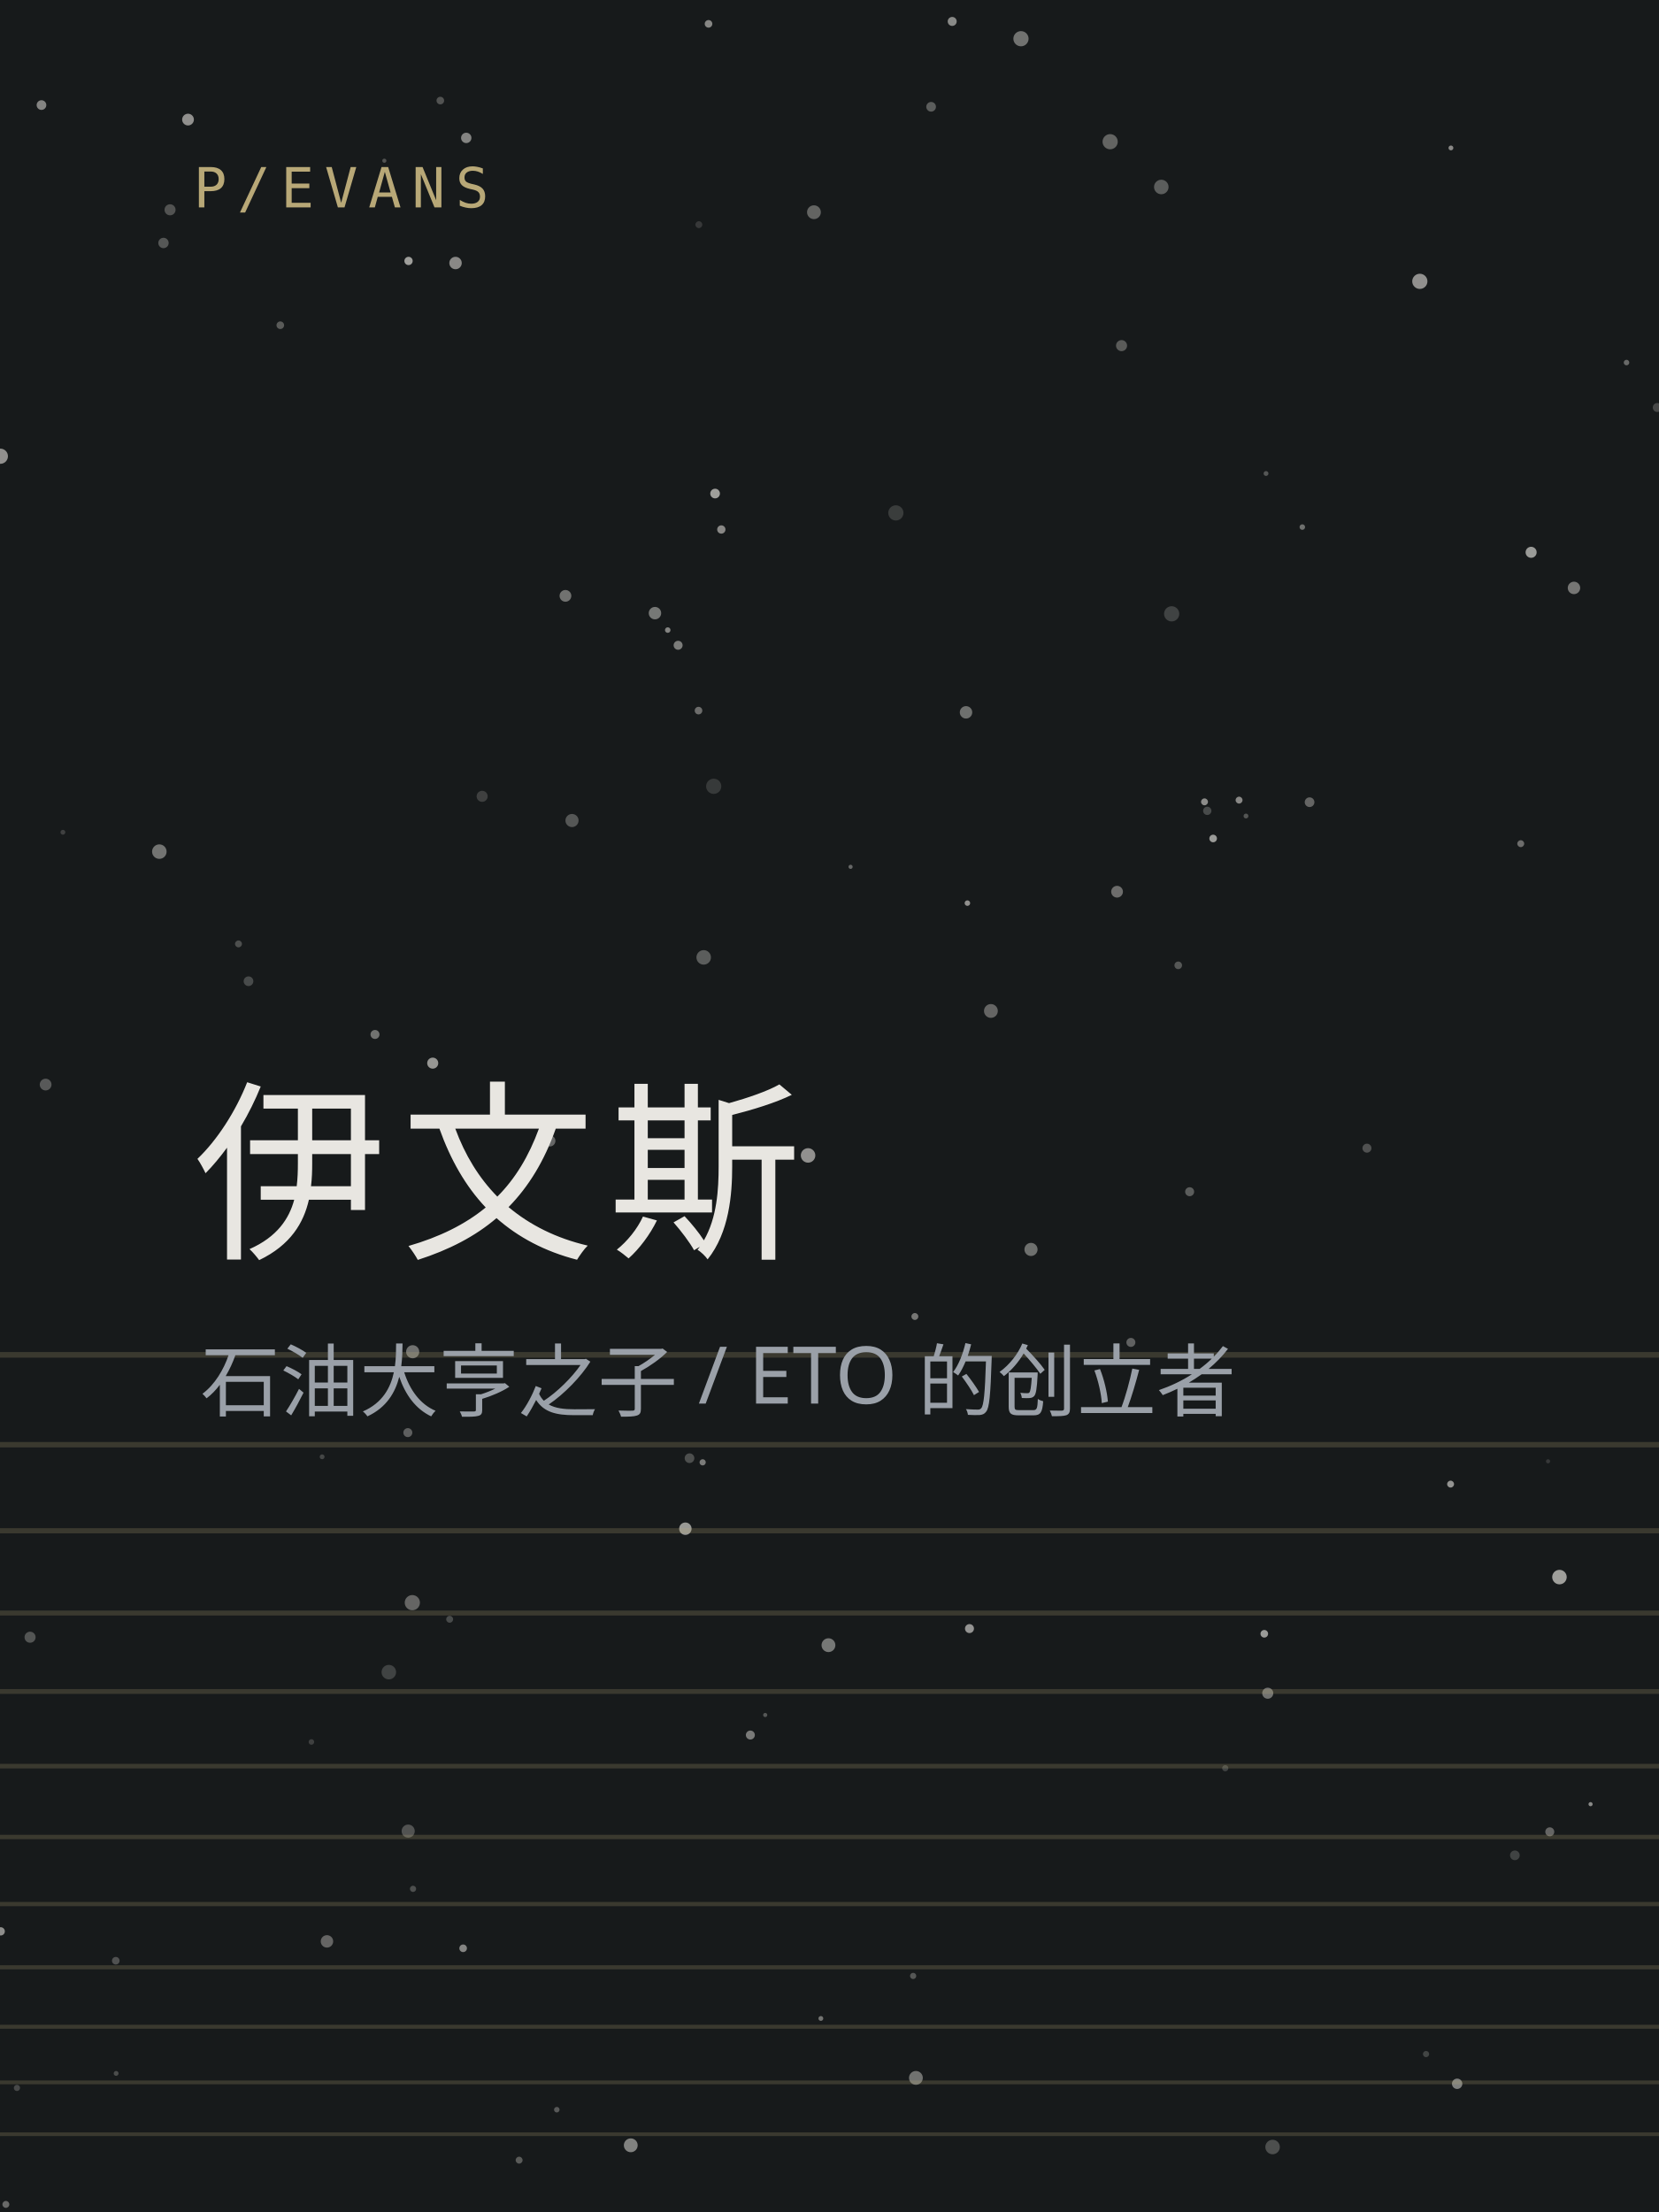
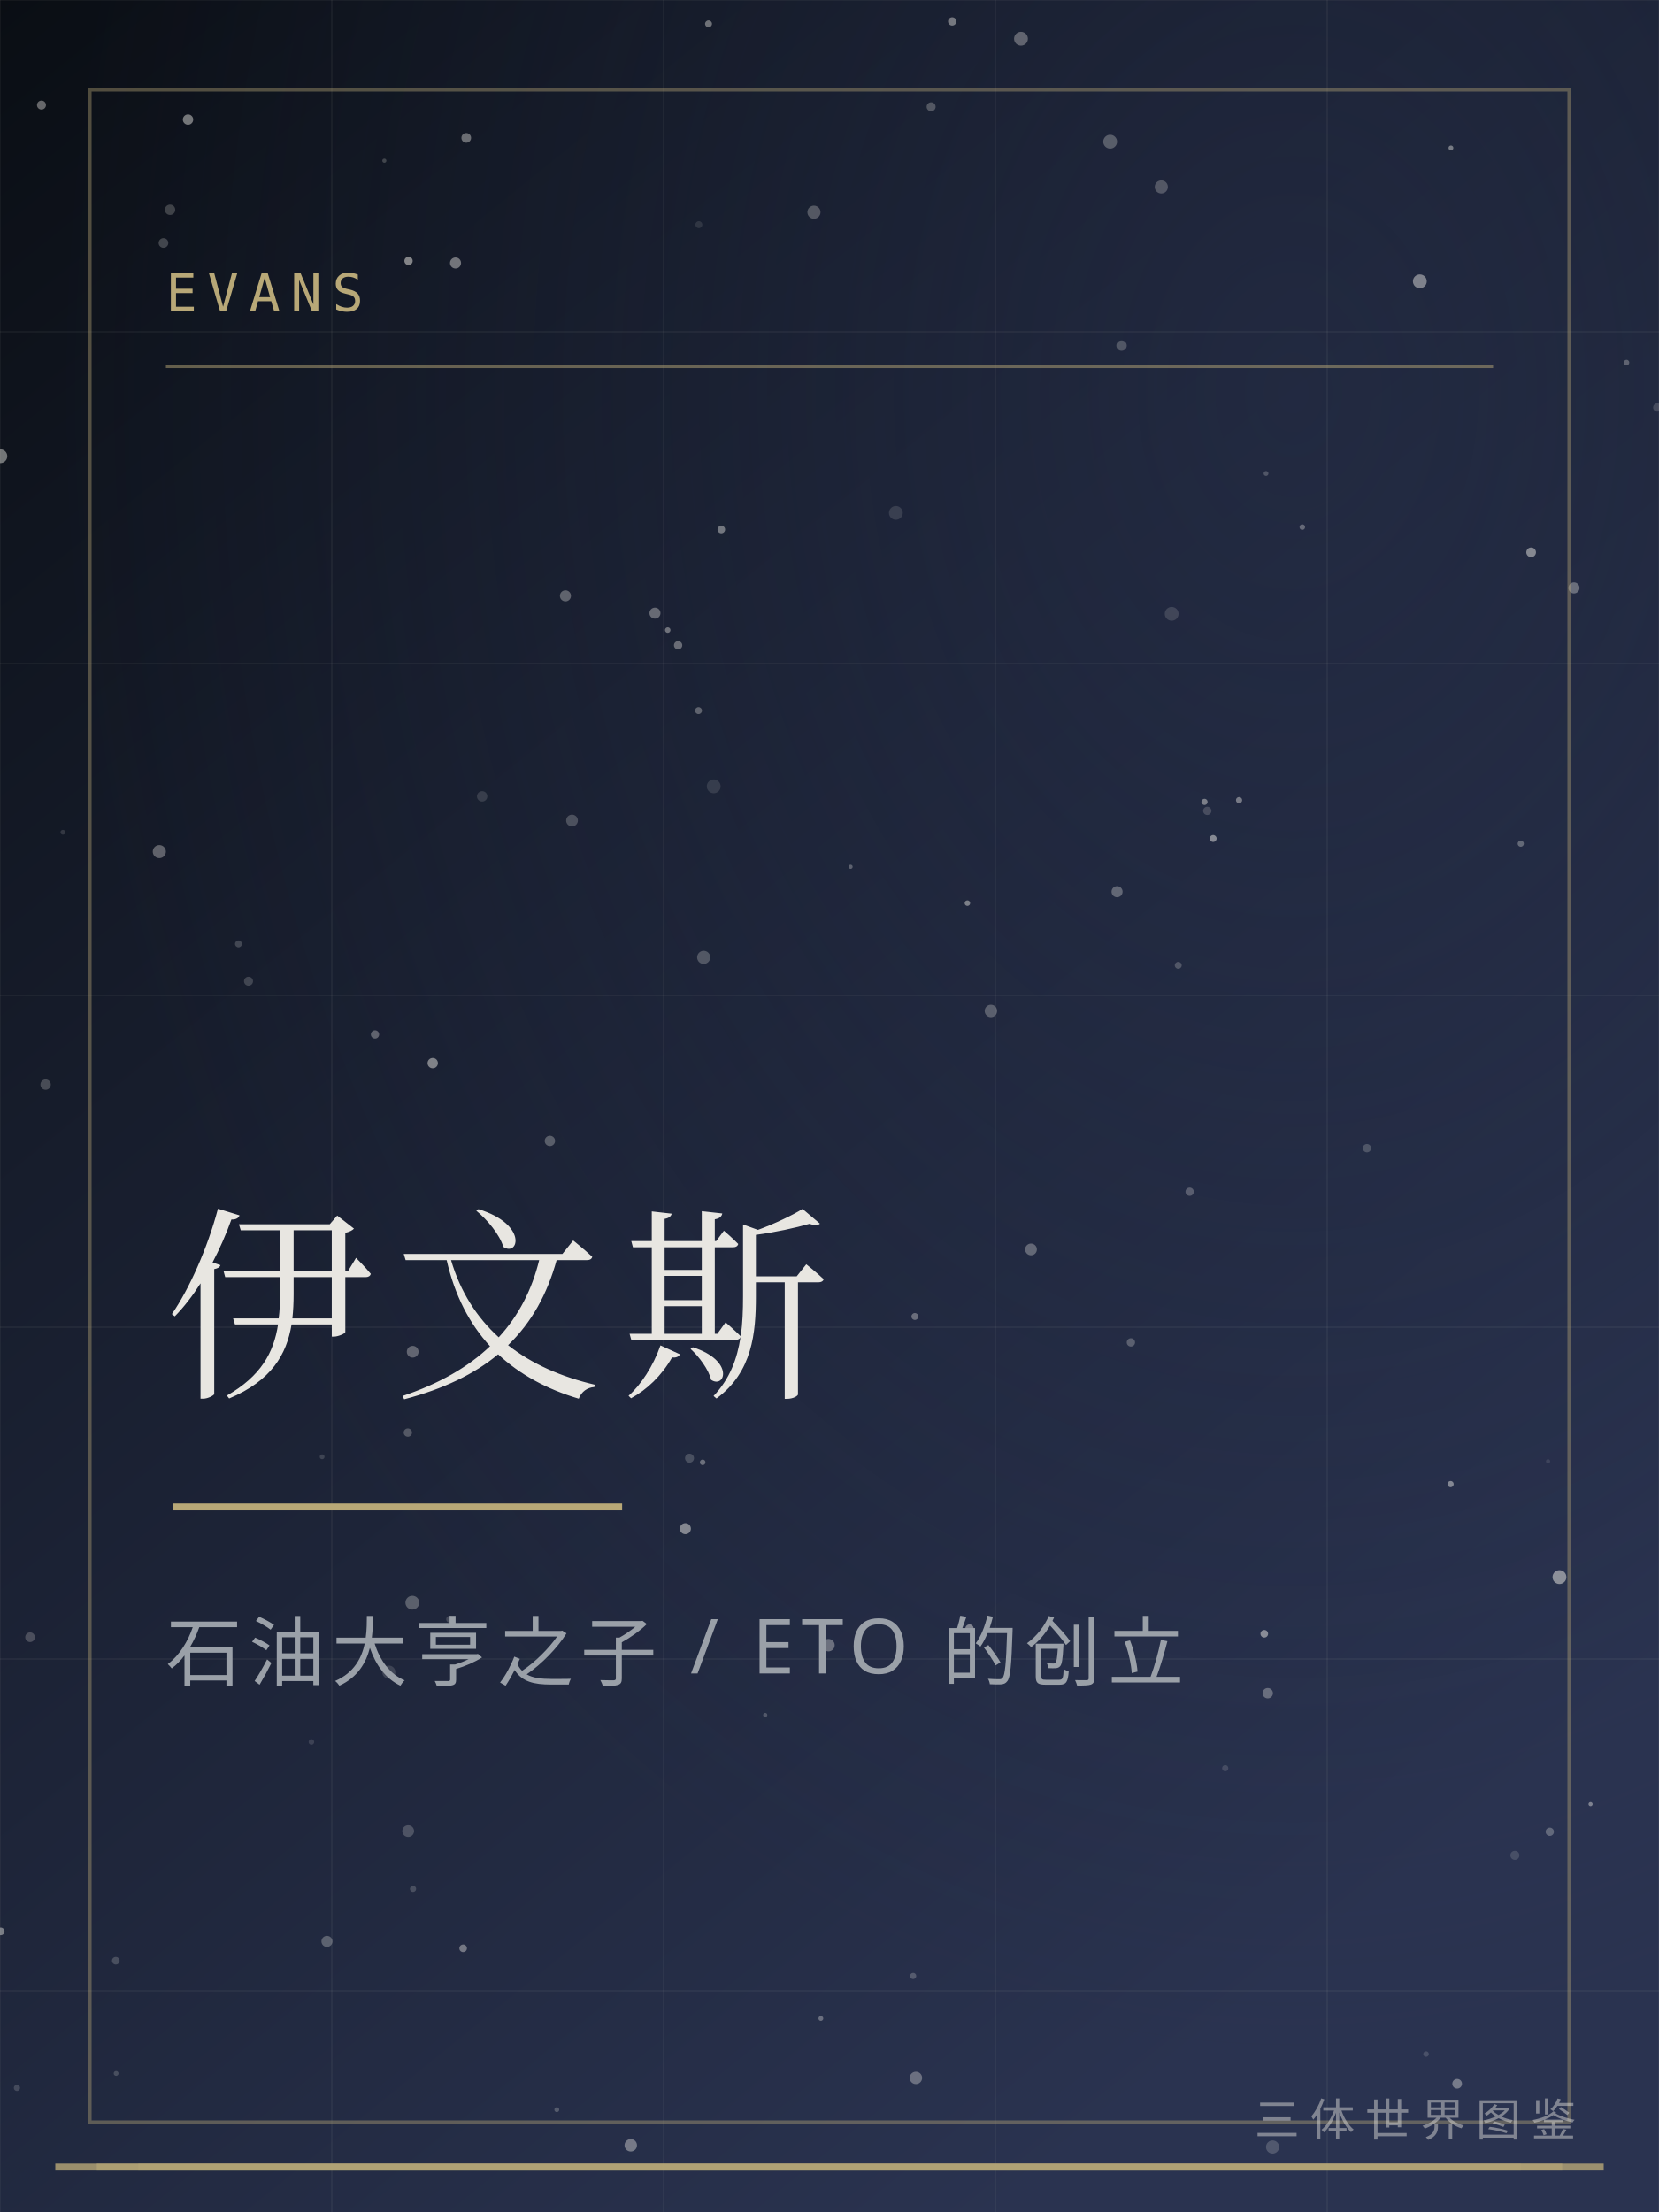
<svg xmlns="http://www.w3.org/2000/svg" width="480" height="640" viewBox="0 0 480 640">
-   <rect width="480" height="640" fill="#0a0e14" />
-   <rect width="480" height="640" fill="#b8a877" opacity="0.08" />
-   <circle cx="165.5" cy="237.4" r="1.9" fill="#e8e6e1" opacity="0.30" />
-   <circle cx="93.2" cy="421.5" r="0.7" fill="#e8e6e1" opacity="0.22" />
-   <circle cx="139.5" cy="230.4" r="1.6" fill="#e8e6e1" opacity="0.19" />
-   <circle cx="18.2" cy="240.8" r="0.7" fill="#e8e6e1" opacity="0.19" />
-   <circle cx="33.6" cy="599.9" r="0.7" fill="#e8e6e1" opacity="0.25" />
-   <circle cx="193.2" cy="182.3" r="0.8" fill="#e8e6e1" opacity="0.52" />
-   <circle cx="321.2" cy="41.0" r="2.2" fill="#e8e6e1" opacity="0.36" />
-   <circle cx="323.2" cy="258.0" r="1.7" fill="#e8e6e1" opacity="0.41" />
-   <circle cx="239.7" cy="476.0" r="2.0" fill="#e8e6e1" opacity="0.46" />
-   <circle cx="221.4" cy="496.2" r="0.6" fill="#e8e6e1" opacity="0.30" />
-   <circle cx="118.1" cy="529.8" r="1.9" fill="#e8e6e1" opacity="0.28" />
-   <circle cx="235.5" cy="61.4" r="2.0" fill="#e8e6e1" opacity="0.36" />
-   <circle cx="202.2" cy="65.0" r="1.0" fill="#e8e6e1" opacity="0.15" />
-   <circle cx="344.2" cy="344.8" r="1.3" fill="#e8e6e1" opacity="0.33" />
-   <circle cx="134.9" cy="39.9" r="1.5" fill="#e8e6e1" opacity="0.52" />
-   <circle cx="196.2" cy="186.7" r="1.3" fill="#e8e6e1" opacity="0.48" />
-   <circle cx="447.9" cy="422.8" r="0.6" fill="#e8e6e1" opacity="0.15" />
-   <circle cx="159.1" cy="330.1" r="1.6" fill="#e8e6e1" opacity="0.38" />
-   <circle cx="336.0" cy="54.1" r="2.1" fill="#e8e6e1" opacity="0.33" />
-   <circle cx="448.4" cy="530.0" r="1.3" fill="#e8e6e1" opacity="0.37" />
-   <circle cx="460.2" cy="522.0" r="0.6" fill="#e8e6e1" opacity="0.55" />
-   <circle cx="8.7" cy="473.7" r="1.6" fill="#e8e6e1" opacity="0.29" />
-   <circle cx="111.2" cy="46.5" r="0.6" fill="#e8e6e1" opacity="0.28" />
-   <circle cx="49.2" cy="60.7" r="1.6" fill="#e8e6e1" opacity="0.28" />
-   <circle cx="264.7" cy="380.9" r="1.0" fill="#e8e6e1" opacity="0.45" />
-   <circle cx="246.1" cy="250.8" r="0.6" fill="#e8e6e1" opacity="0.38" />
-   <circle cx="280.5" cy="471.2" r="1.3" fill="#e8e6e1" opacity="0.60" />
-   <circle cx="440.0" cy="244.1" r="1.0" fill="#e8e6e1" opacity="0.41" />
-   <circle cx="119.4" cy="391.1" r="1.9" fill="#e8e6e1" opacity="0.43" />
-   <circle cx="421.6" cy="602.9" r="1.5" fill="#e8e6e1" opacity="0.50" />
-   <circle cx="4.9" cy="604.1" r="0.9" fill="#e8e6e1" opacity="0.23" />
-   <circle cx="33.5" cy="567.3" r="1.1" fill="#e8e6e1" opacity="0.27" />
-   <circle cx="119.5" cy="546.5" r="0.9" fill="#e8e6e1" opacity="0.26" />
-   <circle cx="265.0" cy="601.2" r="2.0" fill="#e8e6e1" opacity="0.43" />
-   <circle cx="47.3" cy="70.3" r="1.5" fill="#e8e6e1" opacity="0.30" />
-   <circle cx="161.1" cy="610.4" r="0.8" fill="#e8e6e1" opacity="0.31" />
-   <circle cx="90.1" cy="504.0" r="0.8" fill="#e8e6e1" opacity="0.19" />
-   <circle cx="412.6" cy="594.3" r="0.9" fill="#e8e6e1" opacity="0.21" />
-   <circle cx="54.4" cy="34.6" r="1.7" fill="#e8e6e1" opacity="0.58" />
-   <circle cx="419.8" cy="42.8" r="0.7" fill="#e8e6e1" opacity="0.54" />
-   <circle cx="410.8" cy="81.4" r="2.2" fill="#e8e6e1" opacity="0.58" />
-   <circle cx="298.3" cy="361.5" r="1.9" fill="#e8e6e1" opacity="0.42" />
-   <circle cx="327.2" cy="388.4" r="1.3" fill="#e8e6e1" opacity="0.35" />
-   <circle cx="0.1" cy="132.0" r="2.2" fill="#e8e6e1" opacity="0.58" />
-   <circle cx="479.5" cy="117.9" r="1.3" fill="#e8e6e1" opacity="0.23" />
-   <circle cx="259.2" cy="148.4" r="2.2" fill="#e8e6e1" opacity="0.17" />
-   <circle cx="443.0" cy="159.8" r="1.6" fill="#e8e6e1" opacity="0.63" />
-   <circle cx="130.1" cy="468.5" r="1.0" fill="#e8e6e1" opacity="0.24" />
-   <circle cx="118.0" cy="414.5" r="1.3" fill="#e8e6e1" opacity="0.34" />
-   <circle cx="286.7" cy="292.5" r="2.0" fill="#e8e6e1" opacity="0.37" />
-   <circle cx="131.8" cy="76.1" r="1.8" fill="#e8e6e1" opacity="0.54" />
-   <circle cx="125.2" cy="307.6" r="1.6" fill="#e8e6e1" opacity="0.61" />
-   <circle cx="455.4" cy="170.1" r="1.8" fill="#e8e6e1" opacity="0.45" />
-   <circle cx="339.0" cy="177.6" r="2.2" fill="#e8e6e1" opacity="0.20" />
-   <circle cx="351.0" cy="242.6" r="1.1" fill="#e8e6e1" opacity="0.63" />
-   <circle cx="395.5" cy="332.2" r="1.3" fill="#e8e6e1" opacity="0.27" />
-   <circle cx="451.2" cy="456.3" r="2.1" fill="#e8e6e1" opacity="0.65" />
-   <circle cx="189.5" cy="177.4" r="1.8" fill="#e8e6e1" opacity="0.46" />
-   <circle cx="199.5" cy="421.9" r="1.4" fill="#e8e6e1" opacity="0.26" />
-   <circle cx="12.0" cy="30.4" r="1.4" fill="#e8e6e1" opacity="0.52" />
-   <circle cx="202.1" cy="205.6" r="1.1" fill="#e8e6e1" opacity="0.41" />
-   <circle cx="368.2" cy="621.2" r="2.1" fill="#e8e6e1" opacity="0.26" />
-   <circle cx="108.5" cy="299.3" r="1.3" fill="#e8e6e1" opacity="0.43" />
-   <circle cx="46.1" cy="246.4" r="2.1" fill="#e8e6e1" opacity="0.44" />
-   <circle cx="470.6" cy="104.9" r="0.8" fill="#e8e6e1" opacity="0.39" />
-   <circle cx="366.3" cy="137.0" r="0.7" fill="#e8e6e1" opacity="0.30" />
-   <circle cx="279.9" cy="261.3" r="0.8" fill="#e8e6e1" opacity="0.58" />
-   <circle cx="365.8" cy="472.7" r="1.1" fill="#e8e6e1" opacity="0.63" />
-   <circle cx="198.3" cy="442.3" r="1.8" fill="#e8e6e1" opacity="0.62" />
-   <circle cx="354.5" cy="511.6" r="0.9" fill="#e8e6e1" opacity="0.20" />
-   <circle cx="205.0" cy="6.9" r="1.1" fill="#e8e6e1" opacity="0.53" />
-   <circle cx="94.6" cy="561.7" r="1.8" fill="#e8e6e1" opacity="0.37" />
-   <circle cx="366.8" cy="489.9" r="1.6" fill="#e8e6e1" opacity="0.43" />
-   <circle cx="182.5" cy="620.7" r="2.0" fill="#e8e6e1" opacity="0.51" />
-   <circle cx="438.3" cy="536.8" r="1.4" fill="#e8e6e1" opacity="0.20" />
-   <circle cx="163.6" cy="172.4" r="1.7" fill="#e8e6e1" opacity="0.43" />
-   <circle cx="348.5" cy="232.0" r="1.0" fill="#e8e6e1" opacity="0.56" />
-   <circle cx="69.0" cy="273.1" r="1.0" fill="#e8e6e1" opacity="0.26" />
-   <circle cx="376.8" cy="152.5" r="0.8" fill="#e8e6e1" opacity="0.42" />
-   <circle cx="203.6" cy="277.0" r="2.1" fill="#e8e6e1" opacity="0.33" />
-   <circle cx="206.5" cy="227.5" r="2.2" fill="#e8e6e1" opacity="0.16" />
-   <circle cx="349.3" cy="234.6" r="1.2" fill="#e8e6e1" opacity="0.24" />
-   <circle cx="419.7" cy="429.4" r="1.0" fill="#e8e6e1" opacity="0.60" />
-   <circle cx="208.7" cy="153.2" r="1.2" fill="#e8e6e1" opacity="0.54" />
-   <circle cx="358.5" cy="231.5" r="1.0" fill="#e8e6e1" opacity="0.54" />
-   <circle cx="119.3" cy="463.7" r="2.2" fill="#e8e6e1" opacity="0.37" />
-   <circle cx="264.2" cy="571.7" r="0.9" fill="#e8e6e1" opacity="0.30" />
-   <circle cx="118.2" cy="75.5" r="1.2" fill="#e8e6e1" opacity="0.65" />
-   <circle cx="324.5" cy="100.0" r="1.6" fill="#e8e6e1" opacity="0.32" />
-   <circle cx="203.3" cy="423.1" r="0.9" fill="#e8e6e1" opacity="0.48" />
-   <circle cx="134.0" cy="563.7" r="1.1" fill="#e8e6e1" opacity="0.52" />
-   <circle cx="13.2" cy="313.8" r="1.7" fill="#e8e6e1" opacity="0.31" />
-   <circle cx="71.9" cy="283.9" r="1.4" fill="#e8e6e1" opacity="0.24" />
-   <circle cx="269.4" cy="30.9" r="1.4" fill="#e8e6e1" opacity="0.33" />
-   <circle cx="340.9" cy="279.3" r="1.1" fill="#e8e6e1" opacity="0.30" />
-   <circle cx="0.2" cy="558.8" r="1.2" fill="#e8e6e1" opacity="0.57" />
-   <circle cx="295.4" cy="11.2" r="2.2" fill="#e8e6e1" opacity="0.43" />
-   <circle cx="237.5" cy="584.0" r="0.7" fill="#e8e6e1" opacity="0.44" />
-   <circle cx="112.5" cy="483.8" r="2.1" fill="#e8e6e1" opacity="0.20" />
-   <circle cx="275.5" cy="6.2" r="1.3" fill="#e8e6e1" opacity="0.55" />
-   <circle cx="360.5" cy="236.1" r="0.7" fill="#e8e6e1" opacity="0.29" />
-   <circle cx="217.1" cy="502.0" r="1.3" fill="#e8e6e1" opacity="0.47" />
-   <circle cx="279.5" cy="206.1" r="1.8" fill="#e8e6e1" opacity="0.42" />
-   <circle cx="1.7" cy="637.8" r="1.0" fill="#e8e6e1" opacity="0.39" />
-   <circle cx="81.1" cy="94.1" r="1.1" fill="#e8e6e1" opacity="0.32" />
-   <circle cx="127.4" cy="29.1" r="1.1" fill="#e8e6e1" opacity="0.28" />
-   <circle cx="206.9" cy="142.8" r="1.4" fill="#e8e6e1" opacity="0.65" />
-   <circle cx="150.2" cy="625.0" r="1.0" fill="#e8e6e1" opacity="0.32" />
-   <circle cx="233.8" cy="334.3" r="2.1" fill="#e8e6e1" opacity="0.58" />
-   <circle cx="378.9" cy="232.1" r="1.4" fill="#e8e6e1" opacity="0.37" />
-   <text x="56" y="60" font-family="'SFMono-Regular','Menlo',monospace" font-size="16" fill="#b8a877" letter-spacing="3">P/EVANS</text>
-   <g opacity="0.22" stroke="#b8a877">
-     <line x1="0" y1="392" x2="480" y2="392" stroke-width="1.62" />
-     <line x1="0" y1="418" x2="480" y2="418" stroke-width="1.56" />
-     <line x1="0" y1="442.9" x2="480" y2="442.9" stroke-width="1.49" />
-     <line x1="0" y1="466.7" x2="480" y2="466.7" stroke-width="1.43" />
-     <line x1="0" y1="489.4" x2="480" y2="489.4" stroke-width="1.38" />
-     <line x1="0" y1="511" x2="480" y2="511" stroke-width="1.32" />
-     <line x1="0" y1="531.5" x2="480" y2="531.5" stroke-width="1.27" />
-     <line x1="0" y1="550.9" x2="480" y2="550.9" stroke-width="1.22" />
-     <line x1="0" y1="569.2" x2="480" y2="569.2" stroke-width="1.18" />
-     <line x1="0" y1="586.4" x2="480" y2="586.4" stroke-width="1.13" />
-     <line x1="0" y1="602.5" x2="480" y2="602.5" stroke-width="1.09" />
-     <line x1="0" y1="617.5" x2="480" y2="617.5" stroke-width="1.06" />
+   <defs>
+     <linearGradient id="bg" x1="0" y1="0" x2="0.6" y2="1">
+       <stop offset="0" stop-color="#0a0e14" />
+       <stop offset="1" stop-color="#2a3350" />
+     </linearGradient>
+     <radialGradient id="glow" cx="0.78" cy="0.18" r="0.75">
+       <stop offset="0" stop-color="#2a3350" stop-opacity="0.5" />
+       <stop offset="1" stop-color="#2a3350" stop-opacity="0" />
+     </radialGradient>
+   </defs>
+   <rect width="480" height="640" fill="url(#bg)" />
+   <rect width="480" height="640" fill="url(#glow)" />
+   <circle cx="165.5" cy="237.4" r="1.7" fill="#e8e6e1" opacity="0.24" />
+   <circle cx="93.2" cy="421.5" r="0.7" fill="#e8e6e1" opacity="0.17" />
+   <circle cx="139.5" cy="230.4" r="1.5" fill="#e8e6e1" opacity="0.15" />
+   <circle cx="18.2" cy="240.8" r="0.7" fill="#e8e6e1" opacity="0.15" />
+   <circle cx="33.6" cy="599.9" r="0.7" fill="#e8e6e1" opacity="0.20" />
+   <circle cx="193.2" cy="182.3" r="0.8" fill="#e8e6e1" opacity="0.41" />
+   <circle cx="321.2" cy="41.0" r="2.0" fill="#e8e6e1" opacity="0.29" />
+   <circle cx="323.2" cy="258.0" r="1.6" fill="#e8e6e1" opacity="0.33" />
+   <circle cx="239.7" cy="476.0" r="1.8" fill="#e8e6e1" opacity="0.37" />
+   <circle cx="221.4" cy="496.2" r="0.6" fill="#e8e6e1" opacity="0.24" />
+   <circle cx="118.1" cy="529.8" r="1.7" fill="#e8e6e1" opacity="0.23" />
+   <circle cx="235.5" cy="61.4" r="1.9" fill="#e8e6e1" opacity="0.28" />
+   <circle cx="202.2" cy="65.0" r="1.0" fill="#e8e6e1" opacity="0.12" />
+   <circle cx="344.2" cy="344.8" r="1.2" fill="#e8e6e1" opacity="0.27" />
+   <circle cx="134.9" cy="39.9" r="1.4" fill="#e8e6e1" opacity="0.41" />
+   <circle cx="196.2" cy="186.7" r="1.2" fill="#e8e6e1" opacity="0.38" />
+   <circle cx="447.9" cy="422.8" r="0.6" fill="#e8e6e1" opacity="0.12" />
+   <circle cx="159.1" cy="330.1" r="1.5" fill="#e8e6e1" opacity="0.30" />
+   <circle cx="336.0" cy="54.1" r="1.9" fill="#e8e6e1" opacity="0.26" />
+   <circle cx="448.4" cy="530.0" r="1.2" fill="#e8e6e1" opacity="0.30" />
+   <circle cx="460.2" cy="522.0" r="0.6" fill="#e8e6e1" opacity="0.44" />
+   <circle cx="8.7" cy="473.7" r="1.4" fill="#e8e6e1" opacity="0.23" />
+   <circle cx="111.2" cy="46.5" r="0.6" fill="#e8e6e1" opacity="0.22" />
+   <circle cx="49.2" cy="60.7" r="1.5" fill="#e8e6e1" opacity="0.22" />
+   <circle cx="264.7" cy="380.9" r="1.0" fill="#e8e6e1" opacity="0.36" />
+   <circle cx="246.1" cy="250.8" r="0.6" fill="#e8e6e1" opacity="0.31" />
+   <circle cx="280.5" cy="471.2" r="1.2" fill="#e8e6e1" opacity="0.48" />
+   <circle cx="440.0" cy="244.1" r="0.9" fill="#e8e6e1" opacity="0.33" />
+   <circle cx="119.4" cy="391.1" r="1.7" fill="#e8e6e1" opacity="0.34" />
+   <circle cx="421.6" cy="602.9" r="1.4" fill="#e8e6e1" opacity="0.40" />
+   <circle cx="4.9" cy="604.1" r="0.9" fill="#e8e6e1" opacity="0.18" />
+   <circle cx="33.5" cy="567.3" r="1.1" fill="#e8e6e1" opacity="0.21" />
+   <circle cx="119.5" cy="546.5" r="0.9" fill="#e8e6e1" opacity="0.20" />
+   <circle cx="265.0" cy="601.2" r="1.8" fill="#e8e6e1" opacity="0.35" />
+   <circle cx="47.3" cy="70.3" r="1.4" fill="#e8e6e1" opacity="0.24" />
+   <circle cx="161.1" cy="610.4" r="0.7" fill="#e8e6e1" opacity="0.25" />
+   <circle cx="90.1" cy="504.0" r="0.8" fill="#e8e6e1" opacity="0.15" />
+   <circle cx="412.6" cy="594.3" r="0.8" fill="#e8e6e1" opacity="0.17" />
+   <circle cx="54.4" cy="34.6" r="1.5" fill="#e8e6e1" opacity="0.47" />
+   <circle cx="419.8" cy="42.8" r="0.7" fill="#e8e6e1" opacity="0.44" />
+   <circle cx="410.8" cy="81.4" r="2.0" fill="#e8e6e1" opacity="0.47" />
+   <circle cx="298.3" cy="361.5" r="1.7" fill="#e8e6e1" opacity="0.33" />
+   <circle cx="327.2" cy="388.4" r="1.2" fill="#e8e6e1" opacity="0.28" />
+   <circle cx="0.1" cy="132.0" r="2.0" fill="#e8e6e1" opacity="0.46" />
+   <circle cx="479.5" cy="117.9" r="1.2" fill="#e8e6e1" opacity="0.18" />
+   <circle cx="259.2" cy="148.4" r="2.0" fill="#e8e6e1" opacity="0.14" />
+   <circle cx="443.0" cy="159.8" r="1.4" fill="#e8e6e1" opacity="0.50" />
+   <circle cx="130.1" cy="468.5" r="1.0" fill="#e8e6e1" opacity="0.19" />
+   <circle cx="118.0" cy="414.5" r="1.2" fill="#e8e6e1" opacity="0.27" />
+   <circle cx="286.7" cy="292.5" r="1.8" fill="#e8e6e1" opacity="0.29" />
+   <circle cx="131.8" cy="76.1" r="1.6" fill="#e8e6e1" opacity="0.44" />
+   <circle cx="125.2" cy="307.6" r="1.5" fill="#e8e6e1" opacity="0.49" />
+   <circle cx="455.4" cy="170.1" r="1.6" fill="#e8e6e1" opacity="0.36" />
+   <circle cx="339.0" cy="177.6" r="2.0" fill="#e8e6e1" opacity="0.16" />
+   <circle cx="351.0" cy="242.6" r="1.0" fill="#e8e6e1" opacity="0.51" />
+   <circle cx="395.5" cy="332.2" r="1.2" fill="#e8e6e1" opacity="0.22" />
+   <circle cx="451.2" cy="456.3" r="2.0" fill="#e8e6e1" opacity="0.52" />
+   <circle cx="189.5" cy="177.4" r="1.6" fill="#e8e6e1" opacity="0.37" />
+   <circle cx="199.5" cy="421.9" r="1.3" fill="#e8e6e1" opacity="0.21" />
+   <circle cx="12.0" cy="30.4" r="1.3" fill="#e8e6e1" opacity="0.41" />
+   <circle cx="202.1" cy="205.6" r="1.0" fill="#e8e6e1" opacity="0.33" />
+   <circle cx="368.2" cy="621.2" r="1.9" fill="#e8e6e1" opacity="0.21" />
+   <circle cx="108.5" cy="299.3" r="1.2" fill="#e8e6e1" opacity="0.34" />
+   <circle cx="46.1" cy="246.4" r="1.9" fill="#e8e6e1" opacity="0.35" />
+   <circle cx="470.6" cy="104.9" r="0.8" fill="#e8e6e1" opacity="0.31" />
+   <circle cx="366.3" cy="137.0" r="0.7" fill="#e8e6e1" opacity="0.24" />
+   <circle cx="279.9" cy="261.3" r="0.8" fill="#e8e6e1" opacity="0.46" />
+   <circle cx="365.8" cy="472.7" r="1.1" fill="#e8e6e1" opacity="0.51" />
+   <circle cx="198.3" cy="442.3" r="1.6" fill="#e8e6e1" opacity="0.50" />
+   <circle cx="354.5" cy="511.6" r="0.9" fill="#e8e6e1" opacity="0.16" />
+   <circle cx="205.0" cy="6.9" r="1.0" fill="#e8e6e1" opacity="0.42" />
+   <circle cx="94.6" cy="561.7" r="1.6" fill="#e8e6e1" opacity="0.30" />
+   <circle cx="366.8" cy="489.9" r="1.5" fill="#e8e6e1" opacity="0.34" />
+   <circle cx="182.5" cy="620.7" r="1.8" fill="#e8e6e1" opacity="0.41" />
+   <circle cx="438.3" cy="536.8" r="1.3" fill="#e8e6e1" opacity="0.16" />
+   <circle cx="163.6" cy="172.4" r="1.6" fill="#e8e6e1" opacity="0.34" />
+   <circle cx="348.5" cy="232.0" r="0.9" fill="#e8e6e1" opacity="0.45" />
+   <circle cx="69.0" cy="273.1" r="1.0" fill="#e8e6e1" opacity="0.21" />
+   <circle cx="376.8" cy="152.5" r="0.8" fill="#e8e6e1" opacity="0.34" />
+   <circle cx="203.6" cy="277.0" r="1.9" fill="#e8e6e1" opacity="0.26" />
+   <circle cx="206.5" cy="227.5" r="2.0" fill="#e8e6e1" opacity="0.13" />
+   <circle cx="349.3" cy="234.6" r="1.2" fill="#e8e6e1" opacity="0.19" />
+   <circle cx="419.7" cy="429.4" r="0.9" fill="#e8e6e1" opacity="0.48" />
+   <circle cx="208.7" cy="153.2" r="1.1" fill="#e8e6e1" opacity="0.43" />
+   <circle cx="358.5" cy="231.5" r="0.9" fill="#e8e6e1" opacity="0.43" />
+   <circle cx="119.3" cy="463.7" r="2.0" fill="#e8e6e1" opacity="0.30" />
+   <circle cx="264.2" cy="571.7" r="0.9" fill="#e8e6e1" opacity="0.24" />
+   <circle cx="118.2" cy="75.5" r="1.2" fill="#e8e6e1" opacity="0.52" />
+   <circle cx="324.5" cy="100.0" r="1.5" fill="#e8e6e1" opacity="0.25" />
+   <circle cx="203.3" cy="423.1" r="0.8" fill="#e8e6e1" opacity="0.38" />
+   <circle cx="134.0" cy="563.7" r="1.1" fill="#e8e6e1" opacity="0.41" />
+   <circle cx="13.2" cy="313.8" r="1.5" fill="#e8e6e1" opacity="0.24" />
+   <circle cx="71.9" cy="283.9" r="1.3" fill="#e8e6e1" opacity="0.20" />
+   <circle cx="269.4" cy="30.9" r="1.3" fill="#e8e6e1" opacity="0.27" />
+   <circle cx="340.9" cy="279.3" r="1.0" fill="#e8e6e1" opacity="0.24" />
+   <circle cx="0.2" cy="558.8" r="1.1" fill="#e8e6e1" opacity="0.45" />
+   <circle cx="295.4" cy="11.2" r="2.0" fill="#e8e6e1" opacity="0.34" />
+   <circle cx="237.5" cy="584.0" r="0.7" fill="#e8e6e1" opacity="0.35" />
+   <circle cx="112.5" cy="483.8" r="1.9" fill="#e8e6e1" opacity="0.16" />
+   <circle cx="275.5" cy="6.2" r="1.2" fill="#e8e6e1" opacity="0.44" />
+   <line x1="0" y1="0" x2="0" y2="640" stroke="#e8e6e1" stroke-width="0.5" opacity="0.05" />
+   <line x1="96" y1="0" x2="96" y2="640" stroke="#e8e6e1" stroke-width="0.5" opacity="0.05" />
+   <line x1="192" y1="0" x2="192" y2="640" stroke="#e8e6e1" stroke-width="0.5" opacity="0.05" />
+   <line x1="288" y1="0" x2="288" y2="640" stroke="#e8e6e1" stroke-width="0.5" opacity="0.05" />
+   <line x1="384" y1="0" x2="384" y2="640" stroke="#e8e6e1" stroke-width="0.5" opacity="0.05" />
+   <line x1="480" y1="0" x2="480" y2="640" stroke="#e8e6e1" stroke-width="0.5" opacity="0.05" />
+   <line x1="0" y1="0" x2="480" y2="0" stroke="#e8e6e1" stroke-width="0.5" opacity="0.05" />
+   <line x1="0" y1="96" x2="480" y2="96" stroke="#e8e6e1" stroke-width="0.5" opacity="0.05" />
+   <line x1="0" y1="192" x2="480" y2="192" stroke="#e8e6e1" stroke-width="0.5" opacity="0.05" />
+   <line x1="0" y1="288" x2="480" y2="288" stroke="#e8e6e1" stroke-width="0.5" opacity="0.05" />
+   <line x1="0" y1="384" x2="480" y2="384" stroke="#e8e6e1" stroke-width="0.5" opacity="0.05" />
+   <line x1="0" y1="480" x2="480" y2="480" stroke="#e8e6e1" stroke-width="0.5" opacity="0.05" />
+   <line x1="0" y1="576" x2="480" y2="576" stroke="#e8e6e1" stroke-width="0.5" opacity="0.05" />
+   <rect x="26" y="26" width="428" height="588" fill="none" stroke="#b8a877" stroke-width="1" opacity="0.4" />
+   <text x="48" y="90" font-family="'SFMono-Regular','Menlo','Consolas',monospace" font-size="15" fill="#b8a877" letter-spacing="3">EVANS</text>
+   <line x1="48" y1="106" x2="432" y2="106" stroke="#b8a877" stroke-width="1" opacity="0.5" />
+   <text x="48" y="400" font-family="'Noto Serif CJK SC','Songti SC','STSong','SimSun',serif" font-size="60" fill="#e8e6e1" letter-spacing="6">伊文斯</text>
+   <line x1="50" y1="436" x2="180" y2="436" stroke="#b8a877" stroke-width="2" />
+   <text x="48" y="486" font-family="'PingFang SC','Hiragino Sans GB','Microsoft YaHei',sans-serif" font-size="22" fill="#9aa0a8" letter-spacing="2">石油大亨之子 / ETO 的创立</text>
+   <text x="456" y="618" text-anchor="end" font-family="'SFMono-Regular','Menlo','Consolas',monospace" font-size="13" fill="#e8e6e1" opacity="0.45" letter-spacing="3">三体世界图鉴</text>
+   <g>
+     <rect x="16" y="626" width="448" height="2" fill="#b8a877" opacity="0.8" />
+     <rect x="28" y="626" width="424" height="2" fill="#b8a877" opacity="0.58" />
+     <rect x="40" y="626" width="400" height="2" fill="#b8a877" opacity="0.36" />
  </g>
-   <text x="56" y="360" font-family="'Noto Serif SC','Songti SC',serif" font-size="56" fill="#e8e6e1" letter-spacing="4">伊文斯</text>
-   <text x="58" y="408" font-family="'PingFang SC','Microsoft YaHei',sans-serif" font-size="23" fill="#9aa0a8">石油大亨之子 / ETO 的创立者</text>
</svg>
